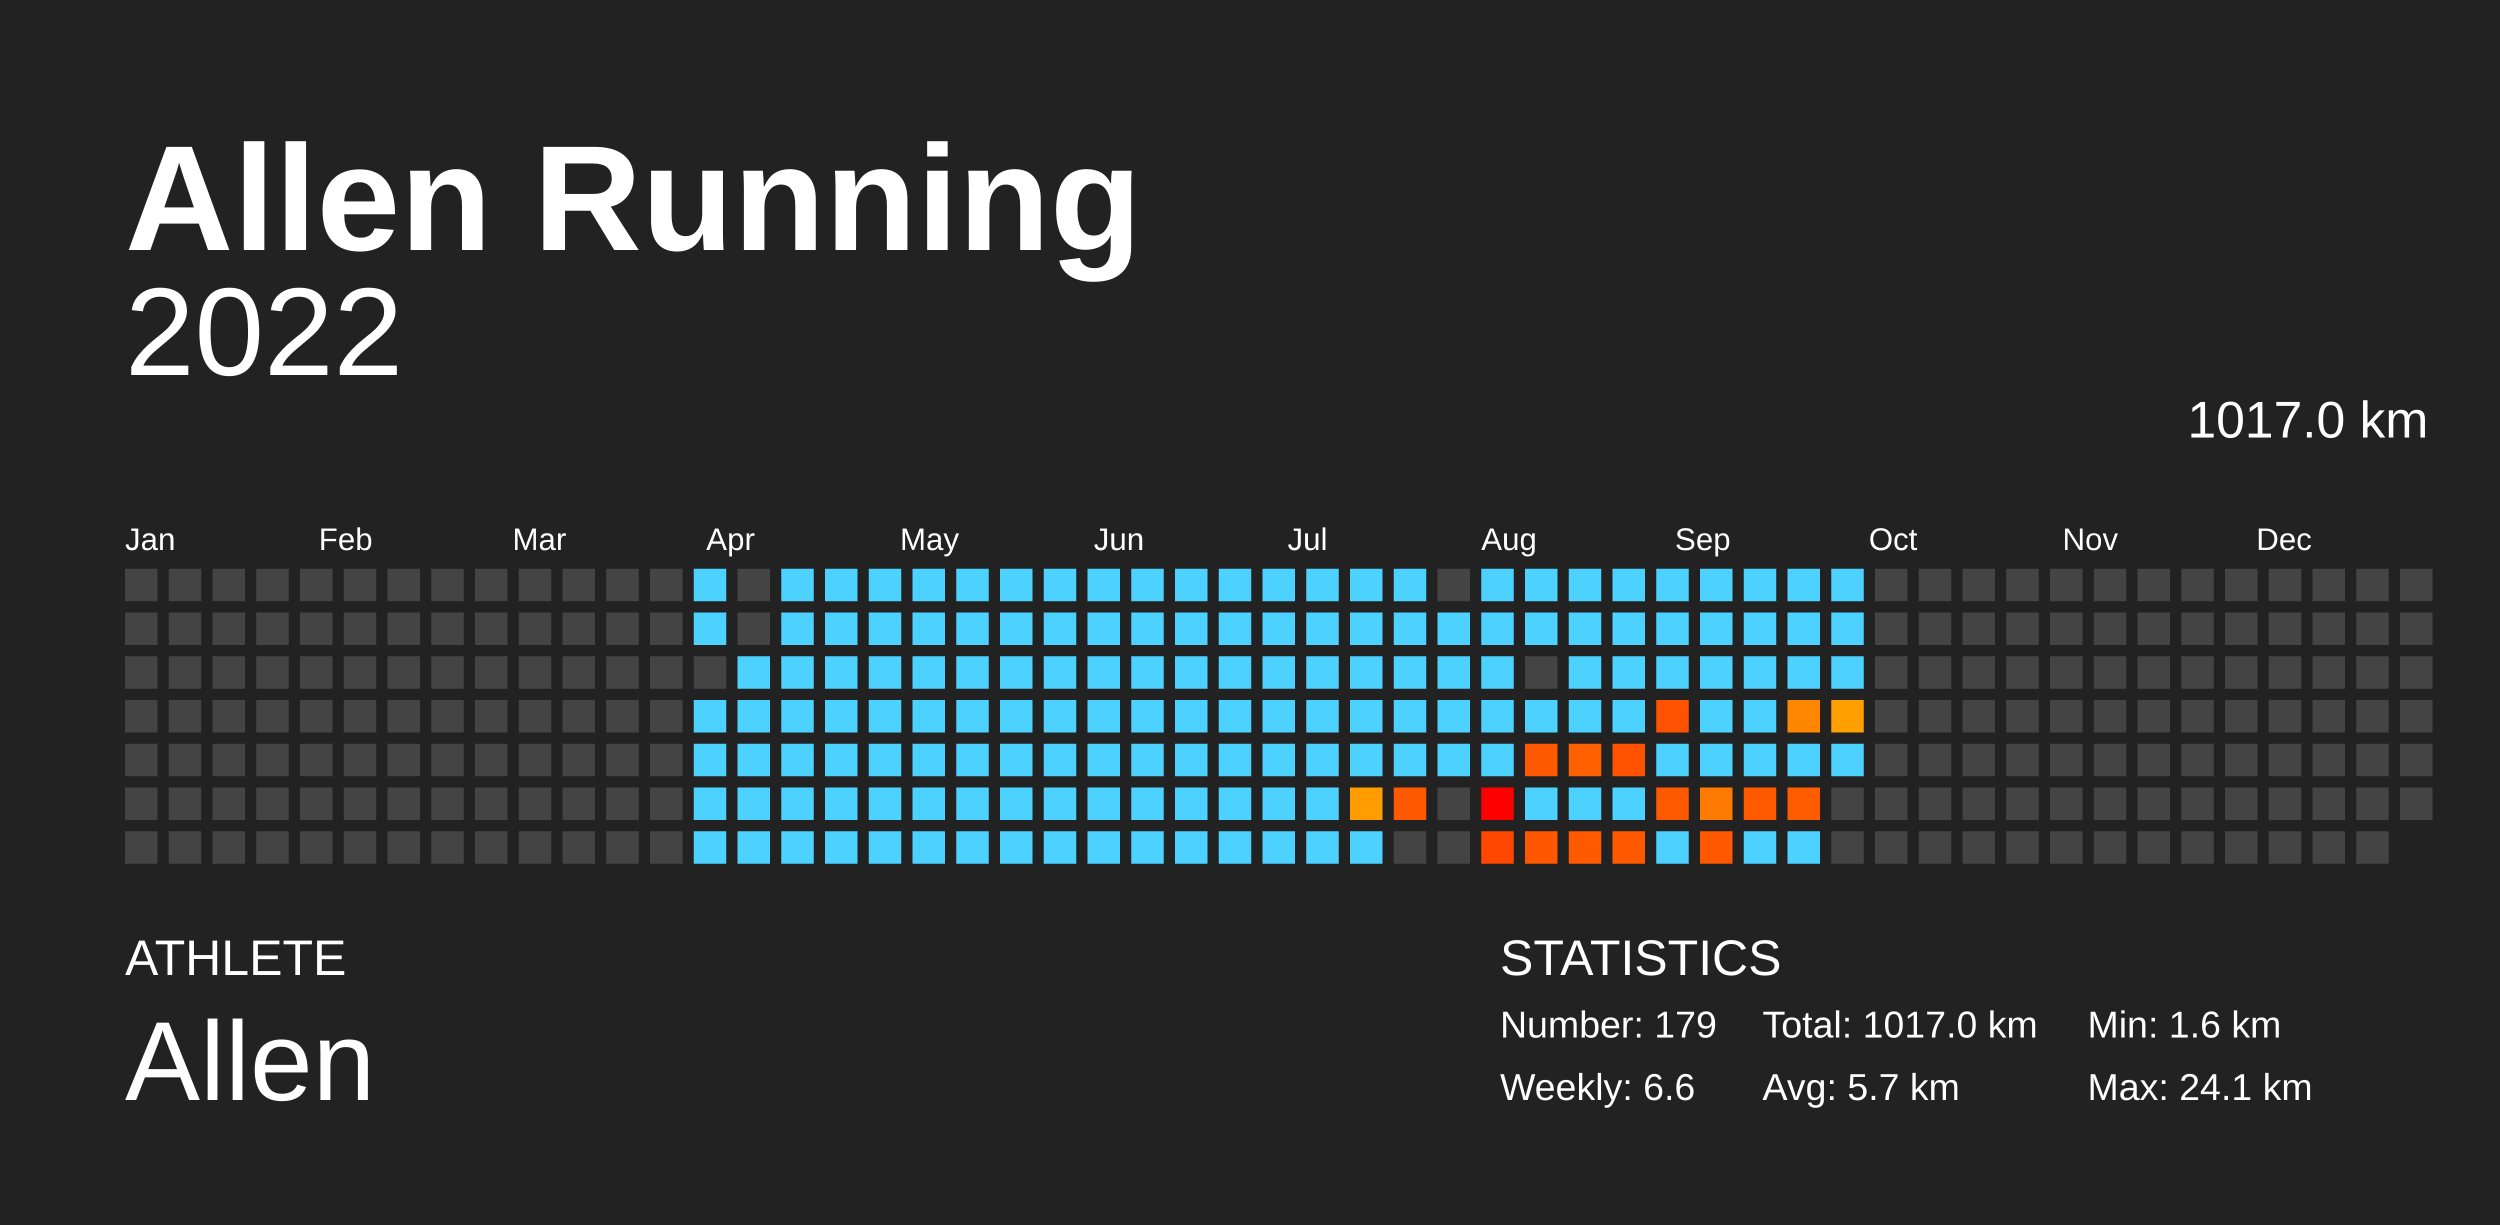
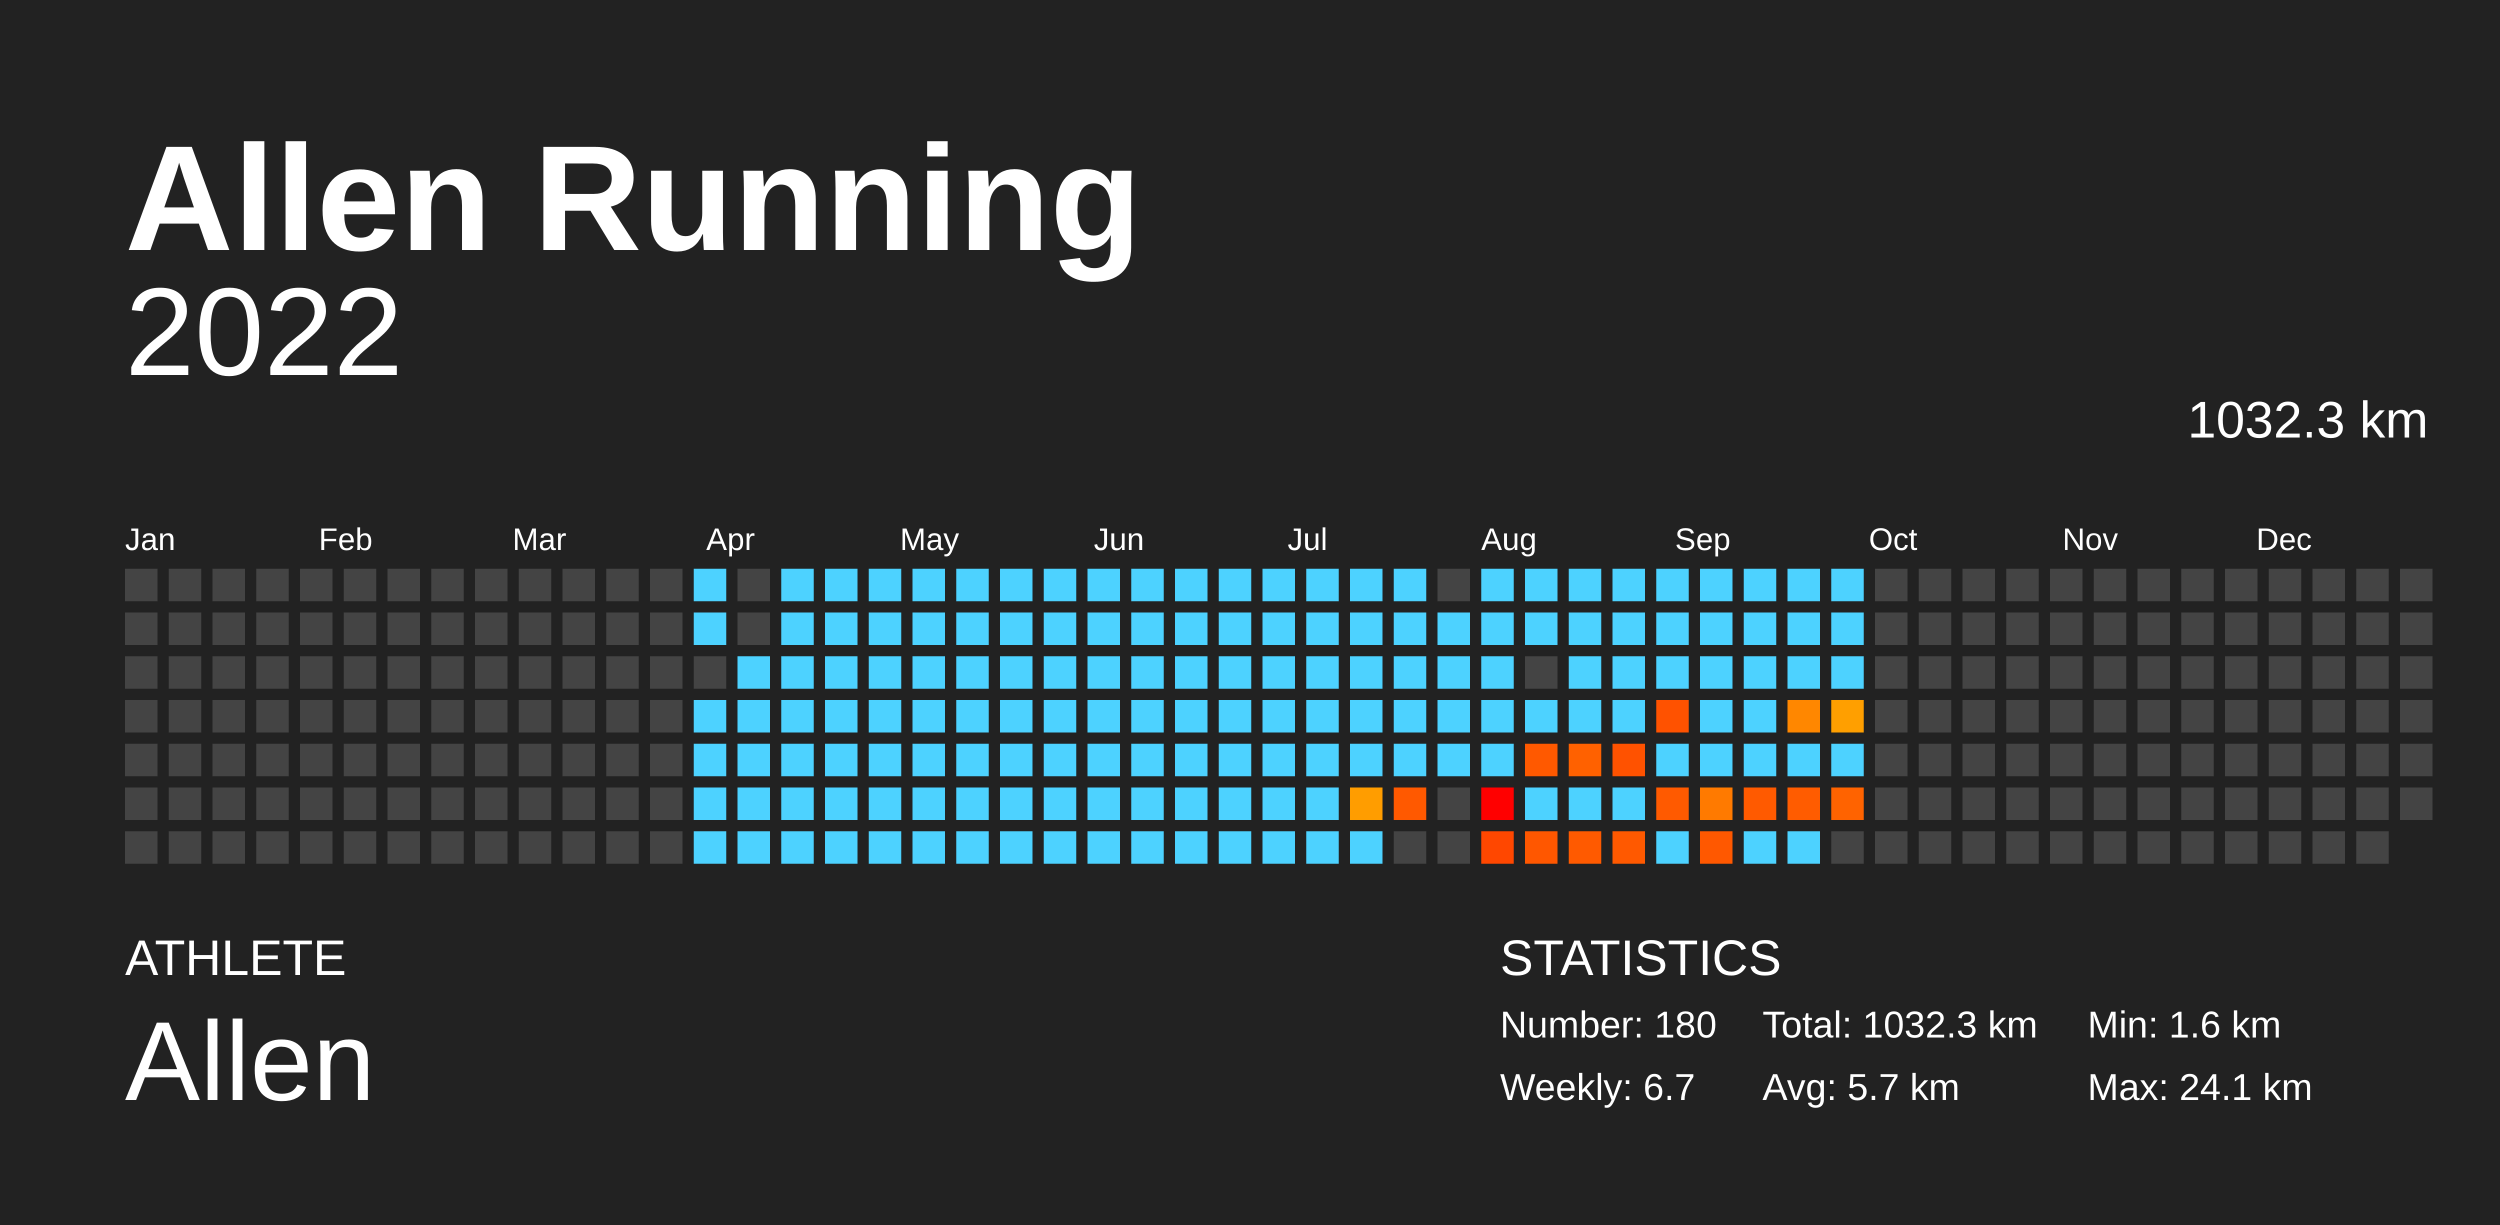
<svg xmlns="http://www.w3.org/2000/svg" baseProfile="full" height="98mm" version="1.1" viewBox="0,0,200,98" width="200mm">
  <defs />
  <rect fill="#222222" height="98" width="200" x="0" y="0" />
  <text fill="#FFFFFF" style="font-size:12px; font-family:Arial; font-weight:bold;" x="10" y="20">Allen Running</text>
  <text fill="#FFFFFF" style="font-size:4px; font-family:Arial" x="10" y="78">ATHLETE</text>
  <text fill="#FFFFFF" style="font-size:9px; font-family:Arial" x="10" y="88">Allen</text>
  <text fill="#FFFFFF" style="font-size:4px; font-family:Arial" x="120" y="78">STATISTICS</text>
-   <text fill="#FFFFFF" style="font-size:3px; font-family:Arial" x="120" y="83">Number: 179</text>
-   <text fill="#FFFFFF" style="font-size:3px; font-family:Arial" x="120" y="88">Weekly: 6.6</text>
-   <text fill="#FFFFFF" style="font-size:3px; font-family:Arial" x="141" y="83">Total: 1017.0 km</text>
+   <text fill="#FFFFFF" style="font-size:3px; font-family:Arial" x="120" y="83">Number: 180</text>
+   <text fill="#FFFFFF" style="font-size:3px; font-family:Arial" x="120" y="88">Weekly: 6.7</text>
+   <text fill="#FFFFFF" style="font-size:3px; font-family:Arial" x="141" y="83">Total: 1032.3 km</text>
  <text fill="#FFFFFF" style="font-size:3px; font-family:Arial" x="141" y="88">Avg: 5.7 km</text>
  <text fill="#FFFFFF" style="font-size:3px; font-family:Arial" x="167" y="83">Min: 1.6 km</text>
  <text fill="#FFFFFF" style="font-size:3px; font-family:Arial" x="167" y="88">Max: 24.1 km</text>
  <text alignment-baseline="hanging" fill="#FFFFFF" style="font-size:10.0px; font-family:Arial;" x="10" y="30">2022</text>
-   <text alignment-baseline="hanging" fill="#FFFFFF" style="font-size:4.125px; font-family:Arial;" x="175" y="35">1017.0 km</text>
+   <text alignment-baseline="hanging" fill="#FFFFFF" style="font-size:4.125px; font-family:Arial;" x="175" y="35">1032.3 km</text>
  <text fill="#FFFFFF" style="font-size:2.5px; font-family:Arial" x="10.0" y="44">Jan</text>
  <text fill="#FFFFFF" style="font-size:2.5px; font-family:Arial" x="25.5" y="44">Feb</text>
  <text fill="#FFFFFF" style="font-size:2.5px; font-family:Arial" x="41.0" y="44">Mar</text>
  <text fill="#FFFFFF" style="font-size:2.5px; font-family:Arial" x="56.5" y="44">Apr</text>
  <text fill="#FFFFFF" style="font-size:2.5px; font-family:Arial" x="72.0" y="44">May</text>
  <text fill="#FFFFFF" style="font-size:2.5px; font-family:Arial" x="87.5" y="44">Jun</text>
  <text fill="#FFFFFF" style="font-size:2.5px; font-family:Arial" x="103.0" y="44">Jul</text>
  <text fill="#FFFFFF" style="font-size:2.5px; font-family:Arial" x="118.5" y="44">Aug</text>
  <text fill="#FFFFFF" style="font-size:2.5px; font-family:Arial" x="134.0" y="44">Sep</text>
  <text fill="#FFFFFF" style="font-size:2.5px; font-family:Arial" x="149.5" y="44">Oct</text>
  <text fill="#FFFFFF" style="font-size:2.5px; font-family:Arial" x="165.0" y="44">Nov</text>
  <text fill="#FFFFFF" style="font-size:2.5px; font-family:Arial" x="180.5" y="44">Dec</text>
  <rect fill="#444444" height="2.6" width="2.6" x="10.0" y="45.5" />
  <rect fill="#444444" height="2.6" width="2.6" x="10.0" y="49.0" />
  <rect fill="#444444" height="2.6" width="2.6" x="10.0" y="52.5" />
  <rect fill="#444444" height="2.6" width="2.6" x="10.0" y="56.0" />
  <rect fill="#444444" height="2.6" width="2.6" x="10.0" y="59.5" />
  <rect fill="#444444" height="2.6" width="2.6" x="10.0" y="63.0" />
  <rect fill="#444444" height="2.6" width="2.6" x="10.0" y="66.5" />
  <rect fill="#444444" height="2.6" width="2.6" x="13.5" y="45.5" />
  <rect fill="#444444" height="2.6" width="2.6" x="13.5" y="49.0" />
  <rect fill="#444444" height="2.6" width="2.6" x="13.5" y="52.5" />
  <rect fill="#444444" height="2.6" width="2.6" x="13.5" y="56.0" />
  <rect fill="#444444" height="2.6" width="2.6" x="13.5" y="59.5" />
  <rect fill="#444444" height="2.6" width="2.6" x="13.5" y="63.0" />
  <rect fill="#444444" height="2.6" width="2.6" x="13.5" y="66.5" />
  <rect fill="#444444" height="2.6" width="2.6" x="17.0" y="45.5" />
  <rect fill="#444444" height="2.6" width="2.6" x="17.0" y="49.0" />
  <rect fill="#444444" height="2.6" width="2.6" x="17.0" y="52.5" />
  <rect fill="#444444" height="2.6" width="2.6" x="17.0" y="56.0" />
  <rect fill="#444444" height="2.6" width="2.6" x="17.0" y="59.5" />
  <rect fill="#444444" height="2.6" width="2.6" x="17.0" y="63.0" />
  <rect fill="#444444" height="2.6" width="2.6" x="17.0" y="66.5" />
  <rect fill="#444444" height="2.6" width="2.6" x="20.5" y="45.5" />
  <rect fill="#444444" height="2.6" width="2.6" x="20.5" y="49.0" />
  <rect fill="#444444" height="2.6" width="2.6" x="20.5" y="52.5" />
  <rect fill="#444444" height="2.6" width="2.6" x="20.5" y="56.0" />
  <rect fill="#444444" height="2.6" width="2.6" x="20.5" y="59.5" />
  <rect fill="#444444" height="2.6" width="2.6" x="20.5" y="63.0" />
  <rect fill="#444444" height="2.6" width="2.6" x="20.5" y="66.5" />
  <rect fill="#444444" height="2.6" width="2.6" x="24.0" y="45.5" />
  <rect fill="#444444" height="2.6" width="2.6" x="24.0" y="49.0" />
  <rect fill="#444444" height="2.6" width="2.6" x="24.0" y="52.5" />
  <rect fill="#444444" height="2.6" width="2.6" x="24.0" y="56.0" />
  <rect fill="#444444" height="2.6" width="2.6" x="24.0" y="59.5" />
  <rect fill="#444444" height="2.6" width="2.6" x="24.0" y="63.0" />
  <rect fill="#444444" height="2.6" width="2.6" x="24.0" y="66.5" />
  <rect fill="#444444" height="2.6" width="2.6" x="27.5" y="45.5" />
  <rect fill="#444444" height="2.6" width="2.6" x="27.5" y="49.0" />
  <rect fill="#444444" height="2.6" width="2.6" x="27.5" y="52.5" />
  <rect fill="#444444" height="2.6" width="2.6" x="27.5" y="56.0" />
  <rect fill="#444444" height="2.6" width="2.6" x="27.5" y="59.5" />
  <rect fill="#444444" height="2.6" width="2.6" x="27.5" y="63.0" />
  <rect fill="#444444" height="2.6" width="2.6" x="27.5" y="66.5" />
  <rect fill="#444444" height="2.6" width="2.6" x="31.0" y="45.5" />
  <rect fill="#444444" height="2.6" width="2.6" x="31.0" y="49.0" />
  <rect fill="#444444" height="2.6" width="2.6" x="31.0" y="52.5" />
  <rect fill="#444444" height="2.6" width="2.6" x="31.0" y="56.0" />
  <rect fill="#444444" height="2.6" width="2.6" x="31.0" y="59.5" />
  <rect fill="#444444" height="2.6" width="2.6" x="31.0" y="63.0" />
  <rect fill="#444444" height="2.6" width="2.6" x="31.0" y="66.5" />
  <rect fill="#444444" height="2.6" width="2.6" x="34.5" y="45.5" />
  <rect fill="#444444" height="2.6" width="2.6" x="34.5" y="49.0" />
  <rect fill="#444444" height="2.6" width="2.6" x="34.5" y="52.5" />
  <rect fill="#444444" height="2.6" width="2.6" x="34.5" y="56.0" />
  <rect fill="#444444" height="2.6" width="2.6" x="34.5" y="59.5" />
  <rect fill="#444444" height="2.6" width="2.6" x="34.5" y="63.0" />
  <rect fill="#444444" height="2.6" width="2.6" x="34.5" y="66.5" />
  <rect fill="#444444" height="2.6" width="2.6" x="38.0" y="45.5" />
  <rect fill="#444444" height="2.6" width="2.6" x="38.0" y="49.0" />
  <rect fill="#444444" height="2.6" width="2.6" x="38.0" y="52.5" />
  <rect fill="#444444" height="2.6" width="2.6" x="38.0" y="56.0" />
  <rect fill="#444444" height="2.6" width="2.6" x="38.0" y="59.5" />
  <rect fill="#444444" height="2.6" width="2.6" x="38.0" y="63.0" />
  <rect fill="#444444" height="2.6" width="2.6" x="38.0" y="66.5" />
  <rect fill="#444444" height="2.6" width="2.6" x="41.5" y="45.5" />
  <rect fill="#444444" height="2.6" width="2.6" x="41.5" y="49.0" />
  <rect fill="#444444" height="2.6" width="2.6" x="41.5" y="52.5" />
  <rect fill="#444444" height="2.6" width="2.6" x="41.5" y="56.0" />
  <rect fill="#444444" height="2.6" width="2.6" x="41.5" y="59.5" />
  <rect fill="#444444" height="2.6" width="2.6" x="41.5" y="63.0" />
  <rect fill="#444444" height="2.6" width="2.6" x="41.5" y="66.5" />
  <rect fill="#444444" height="2.6" width="2.6" x="45.0" y="45.5" />
  <rect fill="#444444" height="2.6" width="2.6" x="45.0" y="49.0" />
  <rect fill="#444444" height="2.6" width="2.6" x="45.0" y="52.5" />
  <rect fill="#444444" height="2.6" width="2.6" x="45.0" y="56.0" />
  <rect fill="#444444" height="2.6" width="2.6" x="45.0" y="59.5" />
  <rect fill="#444444" height="2.6" width="2.6" x="45.0" y="63.0" />
  <rect fill="#444444" height="2.6" width="2.6" x="45.0" y="66.5" />
  <rect fill="#444444" height="2.6" width="2.6" x="48.5" y="45.5" />
  <rect fill="#444444" height="2.6" width="2.6" x="48.5" y="49.0" />
  <rect fill="#444444" height="2.6" width="2.6" x="48.5" y="52.5" />
  <rect fill="#444444" height="2.6" width="2.6" x="48.5" y="56.0" />
  <rect fill="#444444" height="2.6" width="2.6" x="48.5" y="59.5" />
  <rect fill="#444444" height="2.6" width="2.6" x="48.5" y="63.0" />
  <rect fill="#444444" height="2.6" width="2.6" x="48.5" y="66.5" />
  <rect fill="#444444" height="2.6" width="2.6" x="52.0" y="45.5" />
  <rect fill="#444444" height="2.6" width="2.6" x="52.0" y="49.0" />
  <rect fill="#444444" height="2.6" width="2.6" x="52.0" y="52.5" />
  <rect fill="#444444" height="2.6" width="2.6" x="52.0" y="56.0" />
  <rect fill="#444444" height="2.6" width="2.6" x="52.0" y="59.5" />
  <rect fill="#444444" height="2.6" width="2.6" x="52.0" y="63.0" />
  <rect fill="#444444" height="2.6" width="2.6" x="52.0" y="66.5" />
  <rect fill="#4dd2ff" height="2.6" width="2.6" x="55.5" y="45.5" />
  <rect fill="#4dd2ff" height="2.6" width="2.6" x="55.5" y="49.0" />
  <rect fill="#444444" height="2.6" width="2.6" x="55.5" y="52.5" />
  <rect fill="#4dd2ff" height="2.6" width="2.6" x="55.5" y="56.0" />
  <rect fill="#4dd2ff" height="2.6" width="2.6" x="55.5" y="59.5" />
  <rect fill="#4dd2ff" height="2.6" width="2.6" x="55.5" y="63.0" />
  <rect fill="#4dd2ff" height="2.6" width="2.6" x="55.5" y="66.5" />
  <rect fill="#444444" height="2.6" width="2.6" x="59.0" y="45.5" />
  <rect fill="#444444" height="2.6" width="2.6" x="59.0" y="49.0" />
  <rect fill="#4dd2ff" height="2.6" width="2.6" x="59.0" y="52.5" />
  <rect fill="#4dd2ff" height="2.6" width="2.6" x="59.0" y="56.0" />
  <rect fill="#4dd2ff" height="2.6" width="2.6" x="59.0" y="59.5" />
  <rect fill="#4dd2ff" height="2.6" width="2.6" x="59.0" y="63.0" />
  <rect fill="#4dd2ff" height="2.6" width="2.6" x="59.0" y="66.5" />
  <rect fill="#4dd2ff" height="2.6" width="2.6" x="62.5" y="45.5" />
  <rect fill="#4dd2ff" height="2.6" width="2.6" x="62.5" y="49.0" />
  <rect fill="#4dd2ff" height="2.6" width="2.6" x="62.5" y="52.5" />
  <rect fill="#4dd2ff" height="2.6" width="2.6" x="62.5" y="56.0" />
  <rect fill="#4dd2ff" height="2.6" width="2.6" x="62.5" y="59.5" />
  <rect fill="#4dd2ff" height="2.6" width="2.6" x="62.5" y="63.0" />
  <rect fill="#4dd2ff" height="2.6" width="2.6" x="62.5" y="66.5" />
  <rect fill="#4dd2ff" height="2.6" width="2.6" x="66.0" y="45.5" />
  <rect fill="#4dd2ff" height="2.6" width="2.6" x="66.0" y="49.0" />
  <rect fill="#4dd2ff" height="2.6" width="2.6" x="66.0" y="52.5" />
  <rect fill="#4dd2ff" height="2.6" width="2.6" x="66.0" y="56.0" />
  <rect fill="#4dd2ff" height="2.6" width="2.6" x="66.0" y="59.5" />
  <rect fill="#4dd2ff" height="2.6" width="2.6" x="66.0" y="63.0" />
  <rect fill="#4dd2ff" height="2.6" width="2.6" x="66.0" y="66.5" />
  <rect fill="#4dd2ff" height="2.6" width="2.6" x="69.5" y="45.5" />
  <rect fill="#4dd2ff" height="2.6" width="2.6" x="69.5" y="49.0" />
  <rect fill="#4dd2ff" height="2.6" width="2.6" x="69.5" y="52.5" />
  <rect fill="#4dd2ff" height="2.6" width="2.6" x="69.5" y="56.0" />
  <rect fill="#4dd2ff" height="2.6" width="2.6" x="69.5" y="59.5" />
  <rect fill="#4dd2ff" height="2.6" width="2.6" x="69.5" y="63.0" />
  <rect fill="#4dd2ff" height="2.6" width="2.6" x="69.5" y="66.5" />
  <rect fill="#4dd2ff" height="2.6" width="2.6" x="73.0" y="45.5" />
  <rect fill="#4dd2ff" height="2.6" width="2.6" x="73.0" y="49.0" />
  <rect fill="#4dd2ff" height="2.6" width="2.6" x="73.0" y="52.5" />
  <rect fill="#4dd2ff" height="2.6" width="2.6" x="73.0" y="56.0" />
  <rect fill="#4dd2ff" height="2.6" width="2.6" x="73.0" y="59.5" />
  <rect fill="#4dd2ff" height="2.6" width="2.6" x="73.0" y="63.0" />
  <rect fill="#4dd2ff" height="2.6" width="2.6" x="73.0" y="66.5" />
  <rect fill="#4dd2ff" height="2.6" width="2.6" x="76.5" y="45.5" />
  <rect fill="#4dd2ff" height="2.6" width="2.6" x="76.5" y="49.0" />
  <rect fill="#4dd2ff" height="2.6" width="2.6" x="76.5" y="52.5" />
  <rect fill="#4dd2ff" height="2.6" width="2.6" x="76.5" y="56.0" />
  <rect fill="#4dd2ff" height="2.6" width="2.6" x="76.5" y="59.5" />
  <rect fill="#4dd2ff" height="2.6" width="2.6" x="76.5" y="63.0" />
  <rect fill="#4dd2ff" height="2.6" width="2.6" x="76.5" y="66.5" />
  <rect fill="#4dd2ff" height="2.6" width="2.6" x="80.0" y="45.5" />
  <rect fill="#4dd2ff" height="2.6" width="2.6" x="80.0" y="49.0" />
  <rect fill="#4dd2ff" height="2.6" width="2.6" x="80.0" y="52.5" />
  <rect fill="#4dd2ff" height="2.6" width="2.6" x="80.0" y="56.0" />
  <rect fill="#4dd2ff" height="2.6" width="2.6" x="80.0" y="59.5" />
  <rect fill="#4dd2ff" height="2.6" width="2.6" x="80.0" y="63.0" />
  <rect fill="#4dd2ff" height="2.6" width="2.6" x="80.0" y="66.5" />
  <rect fill="#4dd2ff" height="2.6" width="2.6" x="83.5" y="45.5" />
  <rect fill="#4dd2ff" height="2.6" width="2.6" x="83.5" y="49.0" />
  <rect fill="#4dd2ff" height="2.6" width="2.6" x="83.5" y="52.5" />
  <rect fill="#4dd2ff" height="2.6" width="2.6" x="83.5" y="56.0" />
  <rect fill="#4dd2ff" height="2.6" width="2.6" x="83.5" y="59.5" />
  <rect fill="#4dd2ff" height="2.6" width="2.6" x="83.5" y="63.0" />
  <rect fill="#4dd2ff" height="2.6" width="2.6" x="83.5" y="66.5" />
  <rect fill="#4dd2ff" height="2.6" width="2.6" x="87.0" y="45.5" />
  <rect fill="#4dd2ff" height="2.6" width="2.6" x="87.0" y="49.0" />
  <rect fill="#4dd2ff" height="2.6" width="2.6" x="87.0" y="52.5" />
  <rect fill="#4dd2ff" height="2.6" width="2.6" x="87.0" y="56.0" />
  <rect fill="#4dd2ff" height="2.6" width="2.6" x="87.0" y="59.5" />
  <rect fill="#4dd2ff" height="2.6" width="2.6" x="87.0" y="63.0" />
  <rect fill="#4dd2ff" height="2.6" width="2.6" x="87.0" y="66.5" />
  <rect fill="#4dd2ff" height="2.6" width="2.6" x="90.5" y="45.5" />
  <rect fill="#4dd2ff" height="2.6" width="2.6" x="90.5" y="49.0" />
  <rect fill="#4dd2ff" height="2.6" width="2.6" x="90.5" y="52.5" />
  <rect fill="#4dd2ff" height="2.6" width="2.6" x="90.5" y="56.0" />
  <rect fill="#4dd2ff" height="2.6" width="2.6" x="90.5" y="59.5" />
  <rect fill="#4dd2ff" height="2.6" width="2.6" x="90.5" y="63.0" />
  <rect fill="#4dd2ff" height="2.6" width="2.6" x="90.5" y="66.5" />
  <rect fill="#4dd2ff" height="2.6" width="2.6" x="94.0" y="45.5" />
  <rect fill="#4dd2ff" height="2.6" width="2.6" x="94.0" y="49.0" />
  <rect fill="#4dd2ff" height="2.6" width="2.6" x="94.0" y="52.5" />
  <rect fill="#4dd2ff" height="2.6" width="2.6" x="94.0" y="56.0" />
  <rect fill="#4dd2ff" height="2.6" width="2.6" x="94.0" y="59.5" />
  <rect fill="#4dd2ff" height="2.6" width="2.6" x="94.0" y="63.0" />
  <rect fill="#4dd2ff" height="2.6" width="2.6" x="94.0" y="66.5" />
  <rect fill="#4dd2ff" height="2.6" width="2.6" x="97.5" y="45.5" />
  <rect fill="#4dd2ff" height="2.6" width="2.6" x="97.5" y="49.0" />
  <rect fill="#4dd2ff" height="2.6" width="2.6" x="97.5" y="52.5" />
  <rect fill="#4dd2ff" height="2.6" width="2.6" x="97.5" y="56.0" />
  <rect fill="#4dd2ff" height="2.6" width="2.6" x="97.5" y="59.5" />
  <rect fill="#4dd2ff" height="2.6" width="2.6" x="97.5" y="63.0" />
  <rect fill="#4dd2ff" height="2.6" width="2.6" x="97.5" y="66.5" />
  <rect fill="#4dd2ff" height="2.6" width="2.6" x="101.0" y="45.5" />
  <rect fill="#4dd2ff" height="2.6" width="2.6" x="101.0" y="49.0" />
  <rect fill="#4dd2ff" height="2.6" width="2.6" x="101.0" y="52.5" />
  <rect fill="#4dd2ff" height="2.6" width="2.6" x="101.0" y="56.0" />
  <rect fill="#4dd2ff" height="2.6" width="2.6" x="101.0" y="59.5" />
  <rect fill="#4dd2ff" height="2.6" width="2.6" x="101.0" y="63.0" />
  <rect fill="#4dd2ff" height="2.6" width="2.6" x="101.0" y="66.5" />
  <rect fill="#4dd2ff" height="2.6" width="2.6" x="104.5" y="45.5" />
  <rect fill="#4dd2ff" height="2.6" width="2.6" x="104.5" y="49.0" />
  <rect fill="#4dd2ff" height="2.6" width="2.6" x="104.5" y="52.5" />
  <rect fill="#4dd2ff" height="2.6" width="2.6" x="104.5" y="56.0" />
  <rect fill="#4dd2ff" height="2.6" width="2.6" x="104.5" y="59.5" />
  <rect fill="#4dd2ff" height="2.6" width="2.6" x="104.5" y="63.0" />
  <rect fill="#4dd2ff" height="2.6" width="2.6" x="104.5" y="66.5" />
  <rect fill="#4dd2ff" height="2.6" width="2.6" x="108.0" y="45.5" />
  <rect fill="#4dd2ff" height="2.6" width="2.6" x="108.0" y="49.0" />
  <rect fill="#4dd2ff" height="2.6" width="2.6" x="108.0" y="52.5" />
  <rect fill="#4dd2ff" height="2.6" width="2.6" x="108.0" y="56.0" />
  <rect fill="#4dd2ff" height="2.6" width="2.6" x="108.0" y="59.5" />
  <rect fill="#ff9d00" height="2.6" width="2.6" x="108.0" y="63.0" />
  <rect fill="#4dd2ff" height="2.6" width="2.6" x="108.0" y="66.5" />
  <rect fill="#4dd2ff" height="2.6" width="2.6" x="111.5" y="45.5" />
  <rect fill="#4dd2ff" height="2.6" width="2.6" x="111.5" y="49.0" />
  <rect fill="#4dd2ff" height="2.6" width="2.6" x="111.5" y="52.5" />
  <rect fill="#4dd2ff" height="2.6" width="2.6" x="111.5" y="56.0" />
  <rect fill="#4dd2ff" height="2.6" width="2.6" x="111.5" y="59.5" />
  <rect fill="#ff5900" height="2.6" width="2.6" x="111.5" y="63.0" />
  <rect fill="#444444" height="2.6" width="2.6" x="111.5" y="66.5" />
  <rect fill="#444444" height="2.6" width="2.6" x="115.0" y="45.5" />
  <rect fill="#4dd2ff" height="2.6" width="2.6" x="115.0" y="49.0" />
  <rect fill="#4dd2ff" height="2.6" width="2.6" x="115.0" y="52.5" />
  <rect fill="#4dd2ff" height="2.6" width="2.6" x="115.0" y="56.0" />
  <rect fill="#4dd2ff" height="2.6" width="2.6" x="115.0" y="59.5" />
  <rect fill="#444444" height="2.6" width="2.6" x="115.0" y="63.0" />
  <rect fill="#444444" height="2.6" width="2.6" x="115.0" y="66.5" />
  <rect fill="#4dd2ff" height="2.6" width="2.6" x="118.5" y="45.5" />
  <rect fill="#4dd2ff" height="2.6" width="2.6" x="118.5" y="49.0" />
  <rect fill="#4dd2ff" height="2.6" width="2.6" x="118.5" y="52.5" />
  <rect fill="#4dd2ff" height="2.6" width="2.6" x="118.5" y="56.0" />
  <rect fill="#4dd2ff" height="2.6" width="2.6" x="118.5" y="59.5" />
  <rect fill="red" height="2.6" width="2.6" x="118.5" y="63.0" />
  <rect fill="#ff4700" height="2.6" width="2.6" x="118.5" y="66.5" />
  <rect fill="#4dd2ff" height="2.6" width="2.6" x="122.0" y="45.5" />
  <rect fill="#4dd2ff" height="2.6" width="2.6" x="122.0" y="49.0" />
  <rect fill="#444444" height="2.6" width="2.6" x="122.0" y="52.5" />
  <rect fill="#4dd2ff" height="2.6" width="2.6" x="122.0" y="56.0" />
  <rect fill="#ff5900" height="2.6" width="2.6" x="122.0" y="59.5" />
  <rect fill="#4dd2ff" height="2.6" width="2.6" x="122.0" y="63.0" />
  <rect fill="#ff5700" height="2.6" width="2.6" x="122.0" y="66.5" />
  <rect fill="#4dd2ff" height="2.6" width="2.6" x="125.5" y="45.5" />
  <rect fill="#4dd2ff" height="2.6" width="2.6" x="125.5" y="49.0" />
  <rect fill="#4dd2ff" height="2.6" width="2.6" x="125.5" y="52.5" />
  <rect fill="#4dd2ff" height="2.6" width="2.6" x="125.5" y="56.0" />
  <rect fill="#ff6100" height="2.6" width="2.6" x="125.5" y="59.5" />
  <rect fill="#4dd2ff" height="2.6" width="2.6" x="125.5" y="63.0" />
  <rect fill="#ff5a00" height="2.6" width="2.6" x="125.5" y="66.5" />
  <rect fill="#4dd2ff" height="2.6" width="2.6" x="129.0" y="45.5" />
  <rect fill="#4dd2ff" height="2.6" width="2.6" x="129.0" y="49.0" />
  <rect fill="#4dd2ff" height="2.6" width="2.6" x="129.0" y="52.5" />
  <rect fill="#4dd2ff" height="2.6" width="2.6" x="129.0" y="56.0" />
  <rect fill="#ff5200" height="2.6" width="2.6" x="129.0" y="59.5" />
  <rect fill="#4dd2ff" height="2.6" width="2.6" x="129.0" y="63.0" />
  <rect fill="#ff5900" height="2.6" width="2.6" x="129.0" y="66.5" />
  <rect fill="#4dd2ff" height="2.6" width="2.6" x="132.5" y="45.5" />
  <rect fill="#4dd2ff" height="2.6" width="2.6" x="132.5" y="49.0" />
  <rect fill="#4dd2ff" height="2.6" width="2.6" x="132.5" y="52.5" />
  <rect fill="#ff5200" height="2.6" width="2.6" x="132.5" y="56.0" />
  <rect fill="#4dd2ff" height="2.6" width="2.6" x="132.5" y="59.5" />
  <rect fill="#ff5a00" height="2.6" width="2.6" x="132.5" y="63.0" />
  <rect fill="#4dd2ff" height="2.6" width="2.6" x="132.5" y="66.5" />
  <rect fill="#4dd2ff" height="2.6" width="2.6" x="136.0" y="45.5" />
  <rect fill="#4dd2ff" height="2.6" width="2.6" x="136.0" y="49.0" />
  <rect fill="#4dd2ff" height="2.6" width="2.6" x="136.0" y="52.5" />
  <rect fill="#4dd2ff" height="2.6" width="2.6" x="136.0" y="56.0" />
  <rect fill="#4dd2ff" height="2.6" width="2.6" x="136.0" y="59.5" />
  <rect fill="#ff7a00" height="2.6" width="2.6" x="136.0" y="63.0" />
  <rect fill="#ff5800" height="2.6" width="2.6" x="136.0" y="66.5" />
  <rect fill="#4dd2ff" height="2.6" width="2.6" x="139.5" y="45.5" />
  <rect fill="#4dd2ff" height="2.6" width="2.6" x="139.5" y="49.0" />
  <rect fill="#4dd2ff" height="2.6" width="2.6" x="139.5" y="52.5" />
  <rect fill="#4dd2ff" height="2.6" width="2.6" x="139.5" y="56.0" />
  <rect fill="#4dd2ff" height="2.6" width="2.6" x="139.5" y="59.5" />
  <rect fill="#ff5a00" height="2.6" width="2.6" x="139.5" y="63.0" />
  <rect fill="#4dd2ff" height="2.6" width="2.6" x="139.5" y="66.5" />
  <rect fill="#4dd2ff" height="2.6" width="2.6" x="143.0" y="45.5" />
  <rect fill="#4dd2ff" height="2.6" width="2.6" x="143.0" y="49.0" />
  <rect fill="#4dd2ff" height="2.6" width="2.6" x="143.0" y="52.5" />
  <rect fill="#ff8700" height="2.6" width="2.6" x="143.0" y="56.0" />
  <rect fill="#4dd2ff" height="2.6" width="2.6" x="143.0" y="59.5" />
  <rect fill="#ff5c00" height="2.6" width="2.6" x="143.0" y="63.0" />
  <rect fill="#4dd2ff" height="2.6" width="2.6" x="143.0" y="66.5" />
  <rect fill="#4dd2ff" height="2.6" width="2.6" x="146.5" y="45.5" />
  <rect fill="#4dd2ff" height="2.6" width="2.6" x="146.5" y="49.0" />
  <rect fill="#4dd2ff" height="2.6" width="2.6" x="146.5" y="52.5" />
  <rect fill="#ff9f00" height="2.6" width="2.6" x="146.5" y="56.0" />
  <rect fill="#4dd2ff" height="2.6" width="2.6" x="146.5" y="59.5" />
-   <rect fill="#444444" height="2.6" width="2.6" x="146.5" y="63.0" />
+   <rect fill="#ff6300" height="2.6" width="2.6" x="146.5" y="63.0" />
  <rect fill="#444444" height="2.6" width="2.6" x="146.5" y="66.5" />
  <rect fill="#444444" height="2.6" width="2.6" x="150.0" y="45.5" />
  <rect fill="#444444" height="2.6" width="2.6" x="150.0" y="49.0" />
  <rect fill="#444444" height="2.6" width="2.6" x="150.0" y="52.5" />
  <rect fill="#444444" height="2.6" width="2.6" x="150.0" y="56.0" />
  <rect fill="#444444" height="2.6" width="2.6" x="150.0" y="59.5" />
  <rect fill="#444444" height="2.6" width="2.6" x="150.0" y="63.0" />
  <rect fill="#444444" height="2.6" width="2.6" x="150.0" y="66.5" />
  <rect fill="#444444" height="2.6" width="2.6" x="153.5" y="45.5" />
  <rect fill="#444444" height="2.6" width="2.6" x="153.5" y="49.0" />
  <rect fill="#444444" height="2.6" width="2.6" x="153.5" y="52.5" />
  <rect fill="#444444" height="2.6" width="2.6" x="153.5" y="56.0" />
  <rect fill="#444444" height="2.6" width="2.6" x="153.5" y="59.5" />
  <rect fill="#444444" height="2.6" width="2.6" x="153.5" y="63.0" />
  <rect fill="#444444" height="2.6" width="2.6" x="153.5" y="66.5" />
  <rect fill="#444444" height="2.6" width="2.6" x="157.0" y="45.5" />
  <rect fill="#444444" height="2.6" width="2.6" x="157.0" y="49.0" />
  <rect fill="#444444" height="2.6" width="2.6" x="157.0" y="52.5" />
  <rect fill="#444444" height="2.6" width="2.6" x="157.0" y="56.0" />
  <rect fill="#444444" height="2.6" width="2.6" x="157.0" y="59.5" />
  <rect fill="#444444" height="2.6" width="2.6" x="157.0" y="63.0" />
  <rect fill="#444444" height="2.6" width="2.6" x="157.0" y="66.5" />
  <rect fill="#444444" height="2.6" width="2.6" x="160.5" y="45.5" />
  <rect fill="#444444" height="2.6" width="2.6" x="160.5" y="49.0" />
  <rect fill="#444444" height="2.6" width="2.6" x="160.5" y="52.5" />
  <rect fill="#444444" height="2.6" width="2.6" x="160.5" y="56.0" />
  <rect fill="#444444" height="2.6" width="2.6" x="160.5" y="59.5" />
  <rect fill="#444444" height="2.6" width="2.6" x="160.5" y="63.0" />
  <rect fill="#444444" height="2.6" width="2.6" x="160.5" y="66.5" />
  <rect fill="#444444" height="2.6" width="2.6" x="164.0" y="45.5" />
  <rect fill="#444444" height="2.6" width="2.6" x="164.0" y="49.0" />
  <rect fill="#444444" height="2.6" width="2.6" x="164.0" y="52.5" />
  <rect fill="#444444" height="2.6" width="2.6" x="164.0" y="56.0" />
  <rect fill="#444444" height="2.6" width="2.6" x="164.0" y="59.5" />
  <rect fill="#444444" height="2.6" width="2.6" x="164.0" y="63.0" />
  <rect fill="#444444" height="2.6" width="2.6" x="164.0" y="66.5" />
  <rect fill="#444444" height="2.6" width="2.6" x="167.5" y="45.5" />
  <rect fill="#444444" height="2.6" width="2.6" x="167.5" y="49.0" />
  <rect fill="#444444" height="2.6" width="2.6" x="167.5" y="52.5" />
  <rect fill="#444444" height="2.6" width="2.6" x="167.5" y="56.0" />
  <rect fill="#444444" height="2.6" width="2.6" x="167.5" y="59.5" />
  <rect fill="#444444" height="2.6" width="2.6" x="167.5" y="63.0" />
  <rect fill="#444444" height="2.6" width="2.6" x="167.5" y="66.5" />
  <rect fill="#444444" height="2.6" width="2.6" x="171.0" y="45.5" />
  <rect fill="#444444" height="2.6" width="2.6" x="171.0" y="49.0" />
  <rect fill="#444444" height="2.6" width="2.6" x="171.0" y="52.5" />
  <rect fill="#444444" height="2.6" width="2.6" x="171.0" y="56.0" />
  <rect fill="#444444" height="2.6" width="2.6" x="171.0" y="59.5" />
  <rect fill="#444444" height="2.6" width="2.6" x="171.0" y="63.0" />
  <rect fill="#444444" height="2.6" width="2.6" x="171.0" y="66.5" />
  <rect fill="#444444" height="2.6" width="2.6" x="174.5" y="45.5" />
  <rect fill="#444444" height="2.6" width="2.6" x="174.5" y="49.0" />
  <rect fill="#444444" height="2.6" width="2.6" x="174.5" y="52.5" />
  <rect fill="#444444" height="2.6" width="2.6" x="174.5" y="56.0" />
  <rect fill="#444444" height="2.6" width="2.6" x="174.5" y="59.5" />
  <rect fill="#444444" height="2.6" width="2.6" x="174.5" y="63.0" />
  <rect fill="#444444" height="2.6" width="2.6" x="174.5" y="66.5" />
  <rect fill="#444444" height="2.6" width="2.6" x="178.0" y="45.5" />
  <rect fill="#444444" height="2.6" width="2.6" x="178.0" y="49.0" />
  <rect fill="#444444" height="2.6" width="2.6" x="178.0" y="52.5" />
  <rect fill="#444444" height="2.6" width="2.6" x="178.0" y="56.0" />
  <rect fill="#444444" height="2.6" width="2.6" x="178.0" y="59.5" />
  <rect fill="#444444" height="2.6" width="2.6" x="178.0" y="63.0" />
  <rect fill="#444444" height="2.6" width="2.6" x="178.0" y="66.5" />
  <rect fill="#444444" height="2.6" width="2.6" x="181.5" y="45.5" />
  <rect fill="#444444" height="2.6" width="2.6" x="181.5" y="49.0" />
  <rect fill="#444444" height="2.6" width="2.6" x="181.5" y="52.5" />
  <rect fill="#444444" height="2.6" width="2.6" x="181.5" y="56.0" />
  <rect fill="#444444" height="2.6" width="2.6" x="181.5" y="59.5" />
  <rect fill="#444444" height="2.6" width="2.6" x="181.5" y="63.0" />
  <rect fill="#444444" height="2.6" width="2.6" x="181.5" y="66.5" />
  <rect fill="#444444" height="2.6" width="2.6" x="185.0" y="45.5" />
  <rect fill="#444444" height="2.6" width="2.6" x="185.0" y="49.0" />
  <rect fill="#444444" height="2.6" width="2.6" x="185.0" y="52.5" />
  <rect fill="#444444" height="2.6" width="2.6" x="185.0" y="56.0" />
  <rect fill="#444444" height="2.6" width="2.6" x="185.0" y="59.5" />
  <rect fill="#444444" height="2.6" width="2.6" x="185.0" y="63.0" />
  <rect fill="#444444" height="2.6" width="2.6" x="185.0" y="66.5" />
  <rect fill="#444444" height="2.6" width="2.6" x="188.5" y="45.5" />
  <rect fill="#444444" height="2.6" width="2.6" x="188.5" y="49.0" />
  <rect fill="#444444" height="2.6" width="2.6" x="188.5" y="52.5" />
  <rect fill="#444444" height="2.6" width="2.6" x="188.5" y="56.0" />
  <rect fill="#444444" height="2.6" width="2.6" x="188.5" y="59.5" />
  <rect fill="#444444" height="2.6" width="2.6" x="188.5" y="63.0" />
  <rect fill="#444444" height="2.6" width="2.6" x="188.5" y="66.5" />
  <rect fill="#444444" height="2.6" width="2.6" x="192.0" y="45.5" />
  <rect fill="#444444" height="2.6" width="2.6" x="192.0" y="49.0" />
  <rect fill="#444444" height="2.6" width="2.6" x="192.0" y="52.5" />
  <rect fill="#444444" height="2.6" width="2.6" x="192.0" y="56.0" />
  <rect fill="#444444" height="2.6" width="2.6" x="192.0" y="59.5" />
  <rect fill="#444444" height="2.6" width="2.6" x="192.0" y="63.0" />
</svg>
